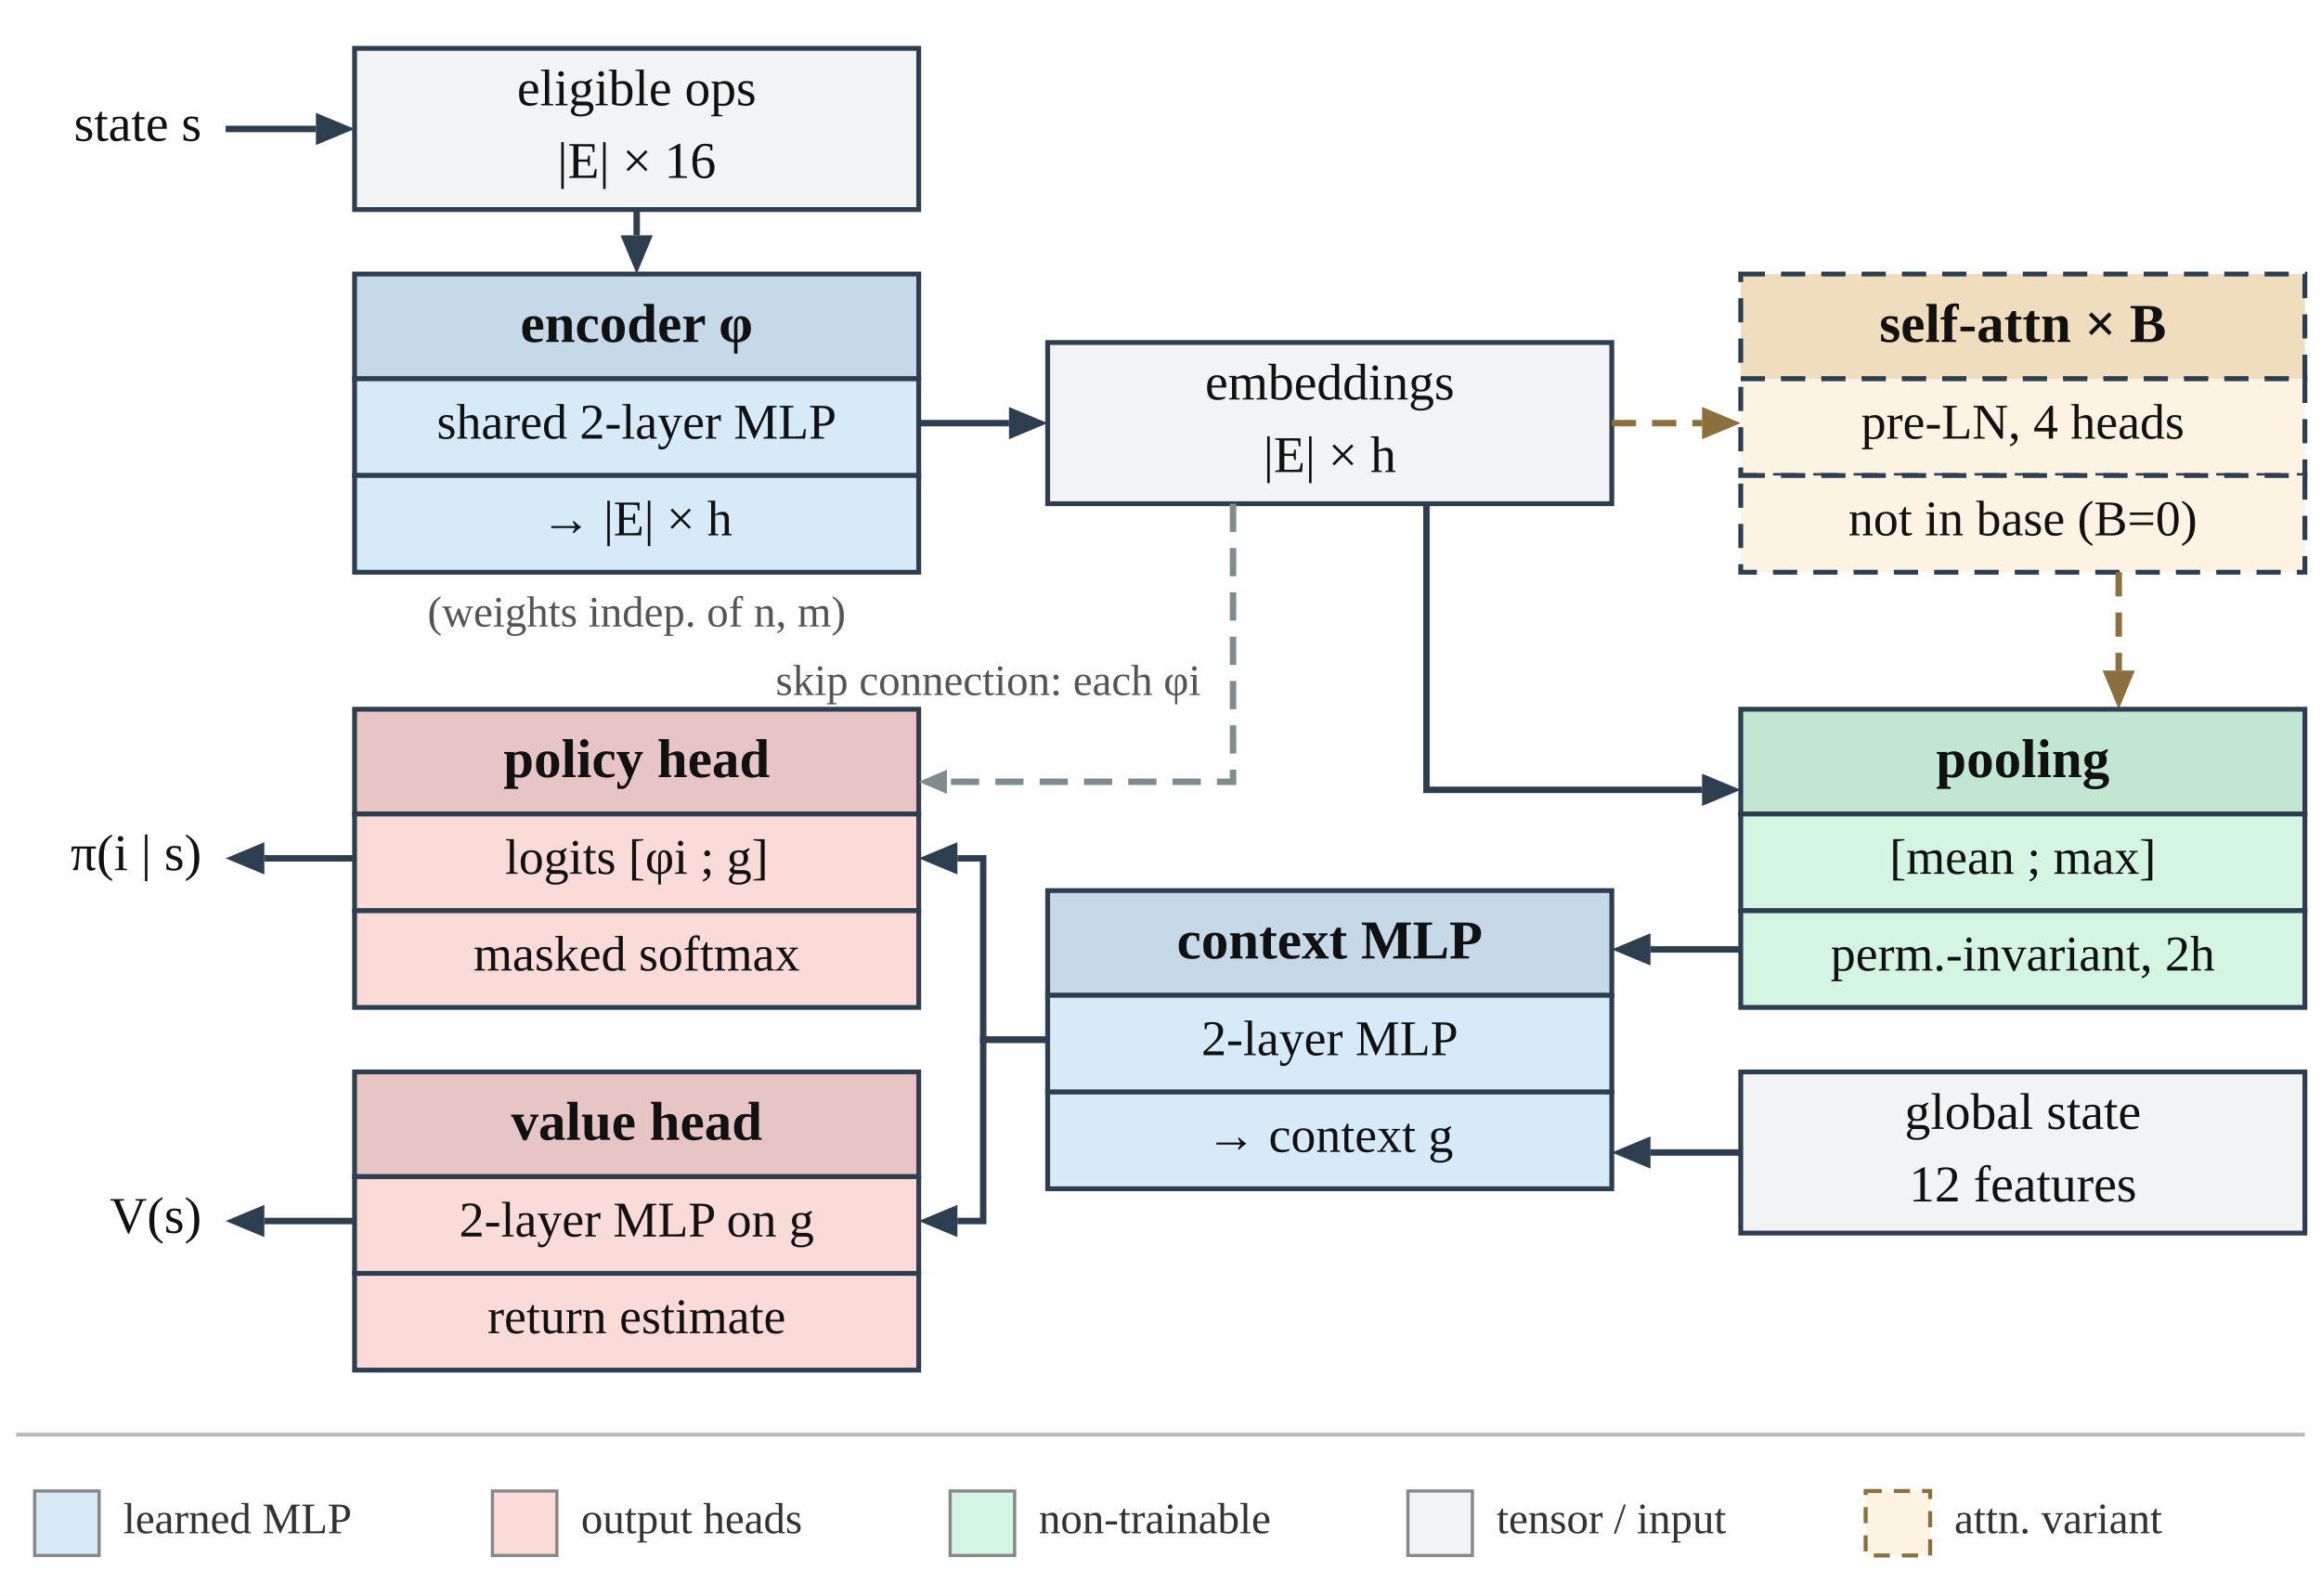
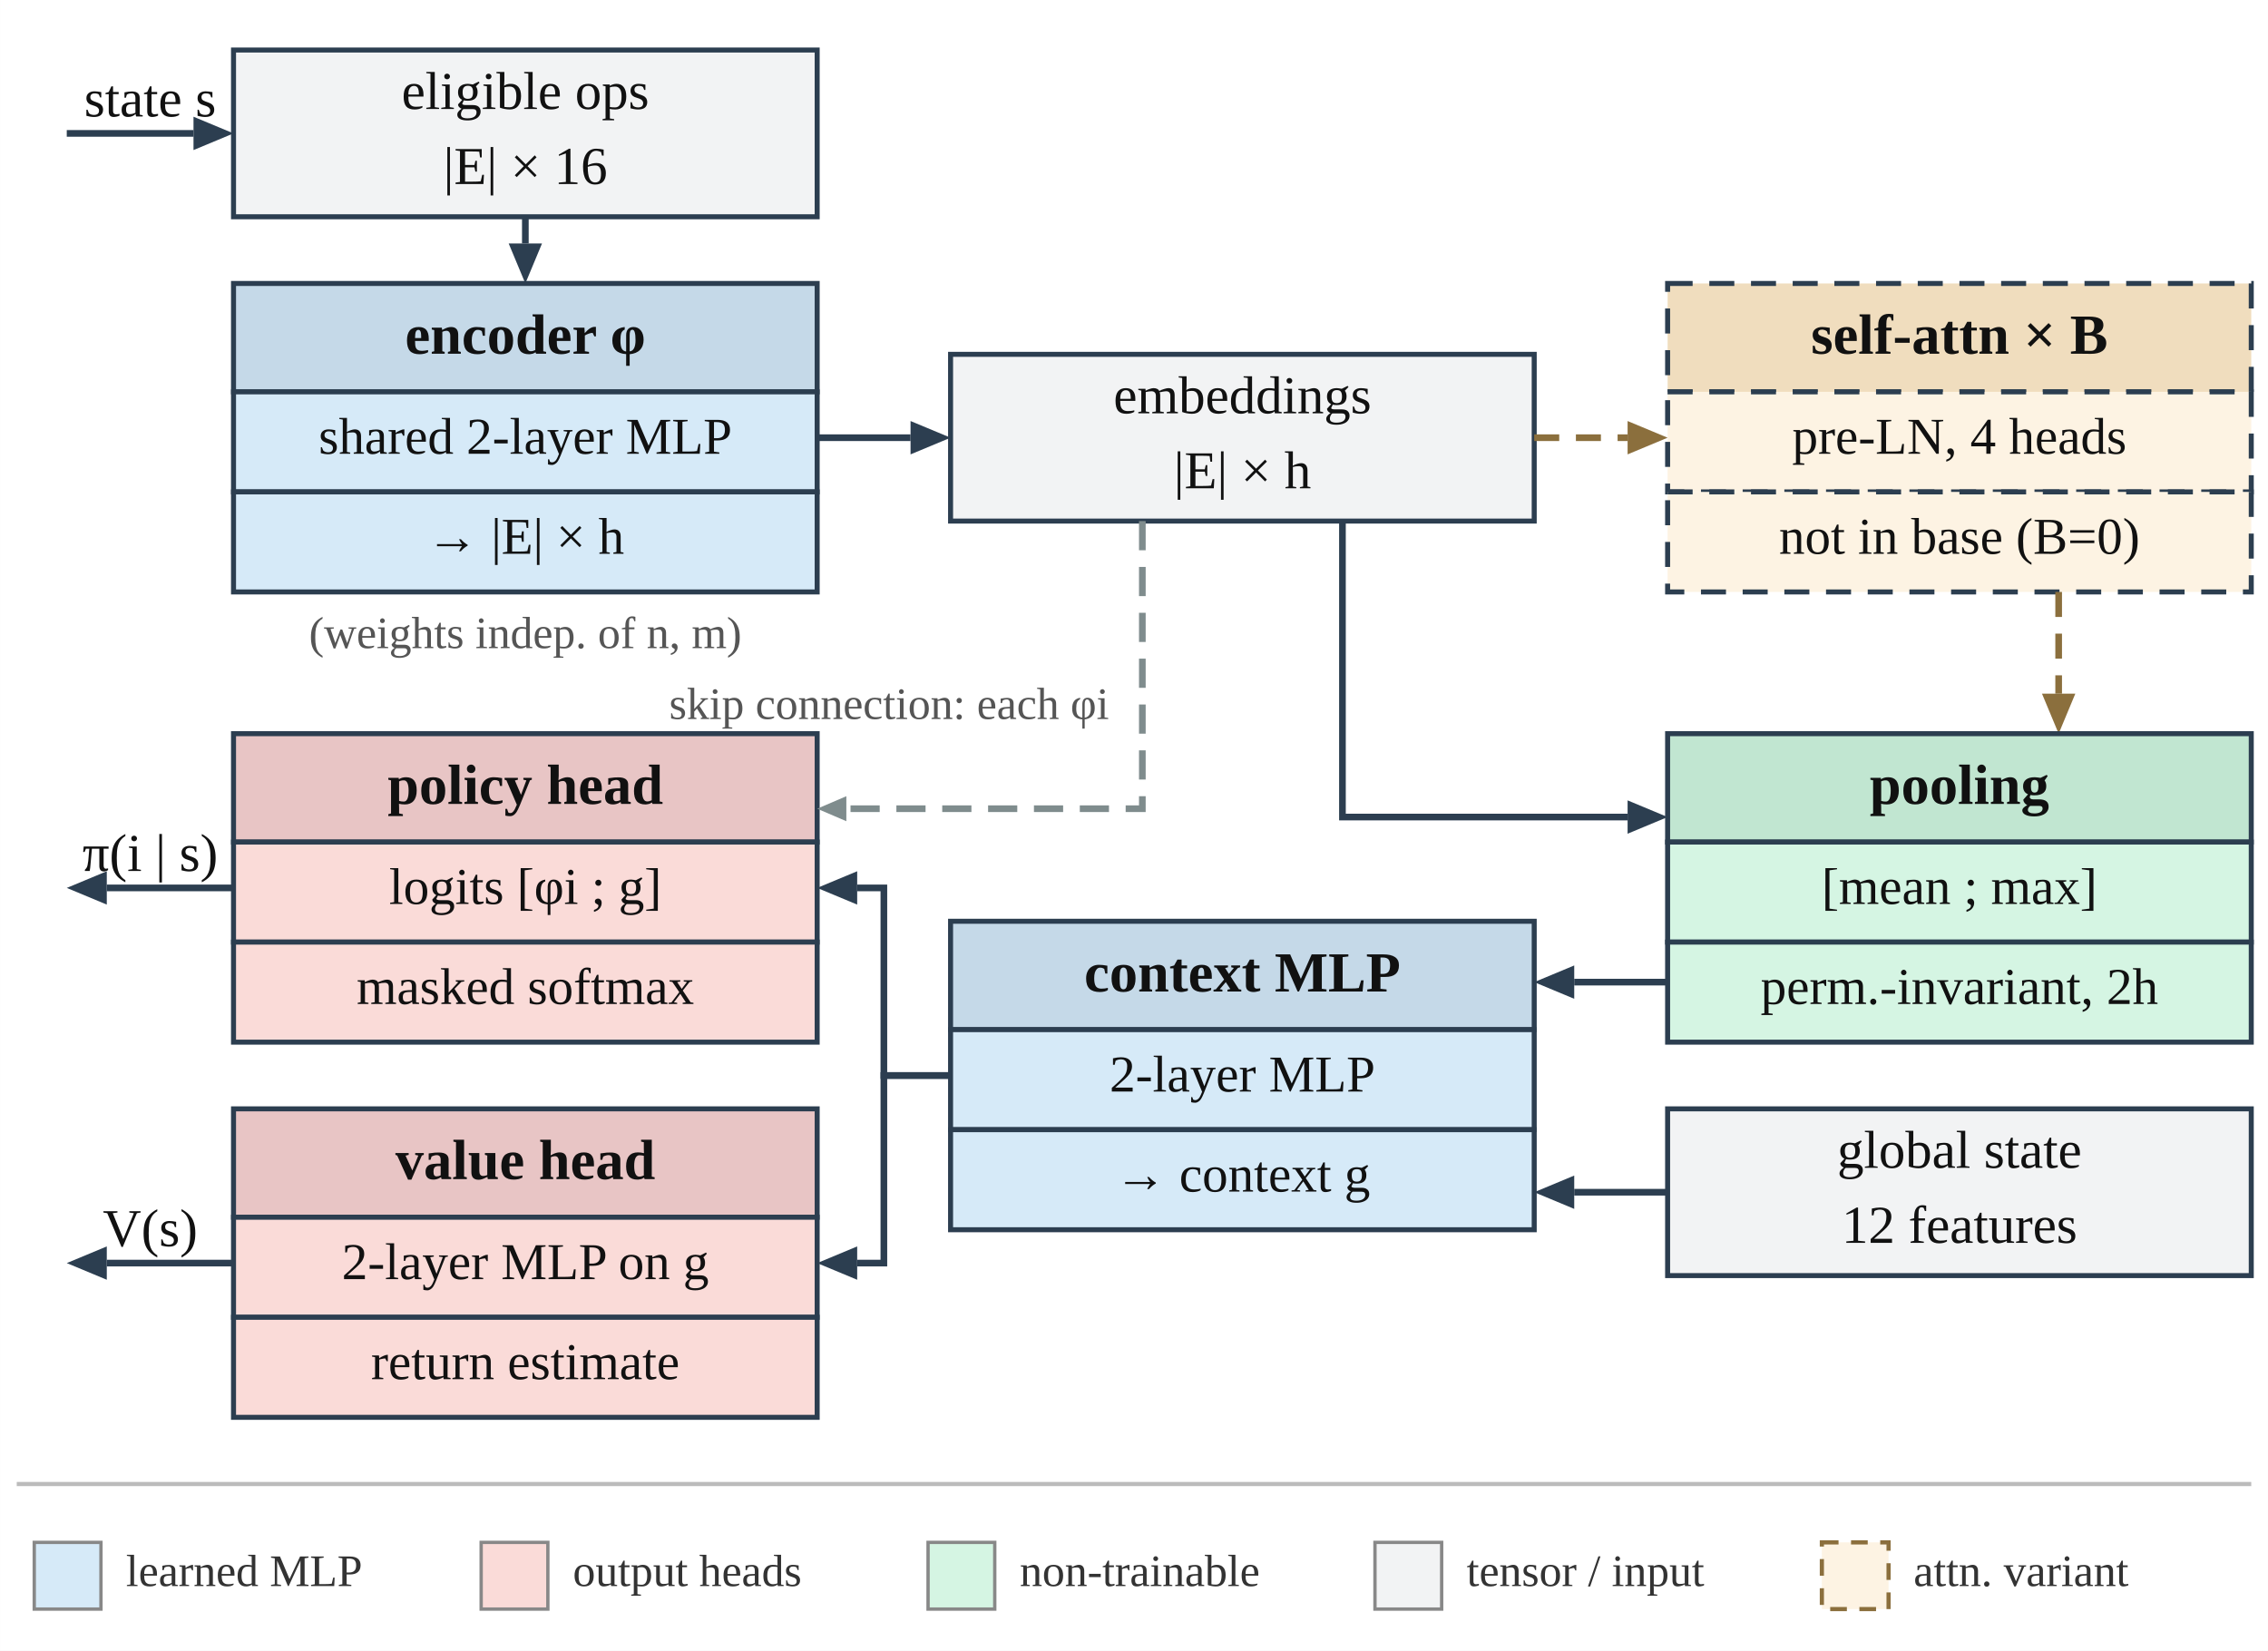
- <svg xmlns="http://www.w3.org/2000/svg" width="4.000in" height="2.750in" viewBox="0 0 288.0 198.0">
-   <rect width="288.0" height="198.0" fill="white" />
-   <rect x="44.0" y="6.0" width="70.0" height="20.0" fill="#F2F3F4" stroke="#2C3E50" stroke-width="0.6" />
-   <text x="79.0" y="11.6" text-anchor="middle" dominant-baseline="middle" font-size="6.4" font-weight="normal" fill="#111111" font-family="Times New Roman">eligible ops</text>
-   <text x="79.0" y="20.6" text-anchor="middle" dominant-baseline="middle" font-size="6.4" font-weight="normal" fill="#111111" font-family="Times New Roman">|E| × 16</text>
-   <line x1="28.0" y1="16.0" x2="39.2" y2="16.0" stroke="#2C3E50" stroke-width="0.8" />
-   <polygon points="39.2,14.0 44.0,16.0 39.2,18.0" fill="#2C3E50" />
-   <text x="25.0" y="16.0" text-anchor="end" dominant-baseline="middle" font-size="6.4" font-weight="normal" fill="#111111" font-family="Times New Roman">state s</text>
-   <line x1="79.0" y1="26.0" x2="79.0" y2="29.2" stroke="#2C3E50" stroke-width="0.8" />
-   <polygon points="77.0,29.2 79.0,34.0 81.0,29.2" fill="#2C3E50" />
-   <rect x="44.0" y="34.0" width="70.0" height="13.0" fill="#C5D9E8" stroke="#2C3E50" stroke-width="0.6" />
-   <text x="79.0" y="40.5" text-anchor="middle" dominant-baseline="middle" font-size="6.8" font-weight="bold" fill="#111111" font-family="Times New Roman">encoder φ</text>
-   <rect x="44.0" y="47.0" width="70.0" height="12.0" fill="#D6EAF8" stroke="#2C3E50" stroke-width="0.6" />
-   <text x="79.0" y="53.0" text-anchor="middle" dominant-baseline="middle" font-size="6.2" font-weight="normal" fill="#111111" font-family="Times New Roman">shared 2-layer MLP</text>
-   <rect x="44.0" y="59.0" width="70.0" height="12.0" fill="#D6EAF8" stroke="#2C3E50" stroke-width="0.6" />
-   <text x="79.0" y="65.0" text-anchor="middle" dominant-baseline="middle" font-size="6.2" font-weight="normal" fill="#111111" font-family="Times New Roman">→ |E| × h</text>
-   <text x="79.0" y="76.5" text-anchor="middle" dominant-baseline="middle" font-size="5.4" font-weight="normal" fill="#555555" font-family="Times New Roman">(weights indep. of n, m)</text>
-   <line x1="114.0" y1="52.5" x2="125.2" y2="52.5" stroke="#2C3E50" stroke-width="0.8" />
-   <polygon points="125.2,50.5 130.0,52.5 125.2,54.5" fill="#2C3E50" />
-   <rect x="130.0" y="42.5" width="70.0" height="20.0" fill="#F2F3F4" stroke="#2C3E50" stroke-width="0.6" />
-   <text x="165.0" y="48.1" text-anchor="middle" dominant-baseline="middle" font-size="6.4" font-weight="normal" fill="#111111" font-family="Times New Roman">embeddings</text>
-   <text x="165.0" y="57.1" text-anchor="middle" dominant-baseline="middle" font-size="6.4" font-weight="normal" fill="#111111" font-family="Times New Roman">|E| × h</text>
-   <rect x="216.0" y="34.0" width="70.0" height="13.0" fill="#F0DDBE" stroke="#2C3E50" stroke-width="0.6" stroke-dasharray="3,2" />
-   <text x="251.0" y="40.5" text-anchor="middle" dominant-baseline="middle" font-size="6.8" font-weight="bold" fill="#111111" font-family="Times New Roman">self-attn × B</text>
-   <rect x="216.0" y="47.0" width="70.0" height="12.0" fill="#FDF3E3" stroke="#2C3E50" stroke-width="0.6" stroke-dasharray="3,2" />
-   <text x="251.0" y="53.0" text-anchor="middle" dominant-baseline="middle" font-size="6.2" font-weight="normal" fill="#111111" font-family="Times New Roman">pre-LN, 4 heads</text>
-   <rect x="216.0" y="59.0" width="70.0" height="12.0" fill="#FDF3E3" stroke="#2C3E50" stroke-width="0.6" stroke-dasharray="3,2" />
-   <text x="251.0" y="65.0" text-anchor="middle" dominant-baseline="middle" font-size="6.2" font-weight="normal" fill="#111111" font-family="Times New Roman">not in base (B=0)</text>
-   <polyline points="177.0,62.5 177.0,98.0 211.2,98.0" fill="none" stroke="#2C3E50" stroke-width="0.8" />
-   <polygon points="211.2,96.0 216.0,98.0 211.2,100.0" fill="#2C3E50" />
-   <line x1="200.0" y1="52.5" x2="211.2" y2="52.5" stroke="#8B6F3D" stroke-width="0.8" stroke-dasharray="3,2" />
-   <polygon points="211.2,50.5 216.0,52.5 211.2,54.5" fill="#8B6F3D" />
-   <line x1="262.9" y1="71.0" x2="262.9" y2="83.2" stroke="#8B6F3D" stroke-width="0.8" stroke-dasharray="3,2" />
-   <polygon points="260.9,83.2 262.9,88.0 264.9,83.2" fill="#8B6F3D" />
-   <rect x="216.0" y="88.0" width="70.0" height="13.0" fill="#C1E6D1" stroke="#2C3E50" stroke-width="0.6" />
-   <text x="251.0" y="94.5" text-anchor="middle" dominant-baseline="middle" font-size="6.8" font-weight="bold" fill="#111111" font-family="Times New Roman">pooling</text>
-   <rect x="216.0" y="101.0" width="70.0" height="12.0" fill="#D5F5E3" stroke="#2C3E50" stroke-width="0.6" />
-   <text x="251.0" y="107.0" text-anchor="middle" dominant-baseline="middle" font-size="6.2" font-weight="normal" fill="#111111" font-family="Times New Roman">[mean ; max]</text>
-   <rect x="216.0" y="113.0" width="70.0" height="12.0" fill="#D5F5E3" stroke="#2C3E50" stroke-width="0.6" />
-   <text x="251.0" y="119.0" text-anchor="middle" dominant-baseline="middle" font-size="6.2" font-weight="normal" fill="#111111" font-family="Times New Roman">perm.-invariant, 2h</text>
-   <rect x="130.0" y="110.5" width="70.0" height="13.0" fill="#C5D9E8" stroke="#2C3E50" stroke-width="0.6" />
-   <text x="165.0" y="117.0" text-anchor="middle" dominant-baseline="middle" font-size="6.8" font-weight="bold" fill="#111111" font-family="Times New Roman">context MLP</text>
-   <rect x="130.0" y="123.5" width="70.0" height="12.0" fill="#D6EAF8" stroke="#2C3E50" stroke-width="0.6" />
-   <text x="165.0" y="129.5" text-anchor="middle" dominant-baseline="middle" font-size="6.2" font-weight="normal" fill="#111111" font-family="Times New Roman">2-layer MLP</text>
-   <rect x="130.0" y="135.5" width="70.0" height="12.0" fill="#D6EAF8" stroke="#2C3E50" stroke-width="0.6" />
-   <text x="165.0" y="141.5" text-anchor="middle" dominant-baseline="middle" font-size="6.2" font-weight="normal" fill="#111111" font-family="Times New Roman">→ context g</text>
-   <line x1="216.0" y1="117.8" x2="204.8" y2="117.8" stroke="#2C3E50" stroke-width="0.8" />
-   <polygon points="204.8,115.8 200.0,117.8 204.8,119.8" fill="#2C3E50" />
-   <rect x="44.0" y="88.0" width="70.0" height="13.0" fill="#E8C5C5" stroke="#2C3E50" stroke-width="0.6" />
-   <text x="79.0" y="94.5" text-anchor="middle" dominant-baseline="middle" font-size="6.8" font-weight="bold" fill="#111111" font-family="Times New Roman">policy head</text>
-   <rect x="44.0" y="101.0" width="70.0" height="12.0" fill="#FADBD8" stroke="#2C3E50" stroke-width="0.6" />
-   <text x="79.0" y="107.0" text-anchor="middle" dominant-baseline="middle" font-size="6.2" font-weight="normal" fill="#111111" font-family="Times New Roman">logits [φi ; g]</text>
-   <rect x="44.0" y="113.0" width="70.0" height="12.0" fill="#FADBD8" stroke="#2C3E50" stroke-width="0.6" />
-   <text x="79.0" y="119.0" text-anchor="middle" dominant-baseline="middle" font-size="6.2" font-weight="normal" fill="#111111" font-family="Times New Roman">masked softmax</text>
-   <rect x="44.0" y="133.0" width="70.0" height="13.0" fill="#E8C5C5" stroke="#2C3E50" stroke-width="0.6" />
-   <text x="79.0" y="139.5" text-anchor="middle" dominant-baseline="middle" font-size="6.8" font-weight="bold" fill="#111111" font-family="Times New Roman">value head</text>
-   <rect x="44.0" y="146.0" width="70.0" height="12.0" fill="#FADBD8" stroke="#2C3E50" stroke-width="0.6" />
-   <text x="79.0" y="152.0" text-anchor="middle" dominant-baseline="middle" font-size="6.2" font-weight="normal" fill="#111111" font-family="Times New Roman">2-layer MLP on g</text>
-   <rect x="44.0" y="158.0" width="70.0" height="12.0" fill="#FADBD8" stroke="#2C3E50" stroke-width="0.6" />
-   <text x="79.0" y="164.0" text-anchor="middle" dominant-baseline="middle" font-size="6.2" font-weight="normal" fill="#111111" font-family="Times New Roman">return estimate</text>
-   <polyline points="130.0,129.0 122.0,129.0 122.0,106.5 118.8,106.5" fill="none" stroke="#2C3E50" stroke-width="0.8" />
-   <polygon points="118.8,104.5 114.0,106.5 118.8,108.5" fill="#2C3E50" />
-   <polyline points="130.0,129.0 122.0,129.0 122.0,151.5 118.8,151.5" fill="none" stroke="#2C3E50" stroke-width="0.8" />
-   <polygon points="118.8,149.5 114.0,151.5 118.8,153.5" fill="#2C3E50" />
-   <line x1="44.0" y1="106.5" x2="32.8" y2="106.5" stroke="#2C3E50" stroke-width="0.8" />
-   <polygon points="32.8,104.5 28.0,106.5 32.8,108.5" fill="#2C3E50" />
-   <text x="25.0" y="106.5" text-anchor="end" dominant-baseline="middle" font-size="6.4" font-weight="normal" fill="#111111" font-family="Times New Roman">π(i | s)</text>
-   <line x1="44.0" y1="151.5" x2="32.8" y2="151.5" stroke="#2C3E50" stroke-width="0.8" />
-   <polygon points="32.8,149.5 28.0,151.5 32.8,153.5" fill="#2C3E50" />
-   <text x="25.0" y="151.5" text-anchor="end" dominant-baseline="middle" font-size="6.4" font-weight="normal" fill="#111111" font-family="Times New Roman">V(s)</text>
-   <rect x="216.0" y="133.0" width="70.0" height="20.0" fill="#F2F3F4" stroke="#2C3E50" stroke-width="0.6" />
-   <text x="251.0" y="138.6" text-anchor="middle" dominant-baseline="middle" font-size="6.4" font-weight="normal" fill="#111111" font-family="Times New Roman">global state</text>
-   <text x="251.0" y="147.6" text-anchor="middle" dominant-baseline="middle" font-size="6.4" font-weight="normal" fill="#111111" font-family="Times New Roman">12 features</text>
-   <line x1="216.0" y1="143.0" x2="204.8" y2="143.0" stroke="#2C3E50" stroke-width="0.8" />
-   <polygon points="204.8,141.0 200.0,143.0 204.8,145.0" fill="#2C3E50" />
-   <polyline points="153.0,62.5 153.0,97.0 117.5,97.0" fill="none" stroke="#7F8C8D" stroke-width="0.8" stroke-dasharray="3.5,2" />
-   <polygon points="117.5,95.5 114.0,97.0 117.5,98.5" fill="#7F8C8D" />
-   <text x="149.0" y="85.0" text-anchor="end" dominant-baseline="middle" font-size="5.4" font-weight="normal" fill="#555555" font-family="Times New Roman">skip connection: each φi</text>
-   <line x1="2" y1="178.0" x2="286.0" y2="178.0" stroke="#BBBBBB" stroke-width="0.5" />
-   <rect x="4.3" y="185.0" width="8.0" height="8.0" fill="#D6EAF8" stroke="#888888" stroke-width="0.4" />
-   <text x="15.3" y="189.0" text-anchor="start" dominant-baseline="middle" font-size="5.4" font-weight="normal" fill="#333333" font-family="Times New Roman">learned MLP</text>
-   <rect x="61.1" y="185.0" width="8.0" height="8.0" fill="#FADBD8" stroke="#888888" stroke-width="0.4" />
-   <text x="72.1" y="189.0" text-anchor="start" dominant-baseline="middle" font-size="5.4" font-weight="normal" fill="#333333" font-family="Times New Roman">output heads</text>
-   <rect x="117.9" y="185.0" width="8.0" height="8.0" fill="#D5F5E3" stroke="#888888" stroke-width="0.4" />
-   <text x="128.9" y="189.0" text-anchor="start" dominant-baseline="middle" font-size="5.4" font-weight="normal" fill="#333333" font-family="Times New Roman">non-trainable</text>
-   <rect x="174.7" y="185.0" width="8.0" height="8.0" fill="#F2F3F4" stroke="#888888" stroke-width="0.4" />
-   <text x="185.7" y="189.0" text-anchor="start" dominant-baseline="middle" font-size="5.4" font-weight="normal" fill="#333333" font-family="Times New Roman">tensor / input</text>
-   <rect x="231.5" y="185.0" width="8.0" height="8.0" fill="#FDF3E3" stroke="#8B6F3D" stroke-width="0.5" stroke-dasharray="2,1.5" />
-   <text x="242.5" y="189.0" text-anchor="start" dominant-baseline="middle" font-size="5.4" font-weight="normal" fill="#333333" font-family="Times New Roman">attn. variant</text>
+ <svg xmlns="http://www.w3.org/2000/svg" width="3.778in" height="2.750in" viewBox="0 0 272.0 198.0">
+   <rect width="272.0" height="198.0" fill="white" />
+   <rect x="28.0" y="6.0" width="70.0" height="20.0" fill="#F2F3F4" stroke="#2C3E50" stroke-width="0.6" />
+   <text x="63.0" y="11.6" text-anchor="middle" dominant-baseline="middle" font-size="6.4" font-weight="normal" fill="#111111" font-family="Times New Roman">eligible ops</text>
+   <text x="63.0" y="20.6" text-anchor="middle" dominant-baseline="middle" font-size="6.4" font-weight="normal" fill="#111111" font-family="Times New Roman">|E| × 16</text>
+   <line x1="8.0" y1="16.0" x2="23.2" y2="16.0" stroke="#2C3E50" stroke-width="0.8" />
+   <polygon points="23.2,14.0 28.0,16.0 23.2,18.0" fill="#2C3E50" />
+   <text x="18.0" y="12.5" text-anchor="middle" dominant-baseline="middle" font-size="6.4" font-weight="normal" fill="#111111" font-family="Times New Roman">state s</text>
+   <line x1="63.0" y1="26.0" x2="63.0" y2="29.2" stroke="#2C3E50" stroke-width="0.8" />
+   <polygon points="61.0,29.2 63.0,34.0 65.0,29.2" fill="#2C3E50" />
+   <rect x="28.0" y="34.0" width="70.0" height="13.0" fill="#C5D9E8" stroke="#2C3E50" stroke-width="0.6" />
+   <text x="63.0" y="40.5" text-anchor="middle" dominant-baseline="middle" font-size="6.8" font-weight="bold" fill="#111111" font-family="Times New Roman">encoder φ</text>
+   <rect x="28.0" y="47.0" width="70.0" height="12.0" fill="#D6EAF8" stroke="#2C3E50" stroke-width="0.6" />
+   <text x="63.0" y="53.0" text-anchor="middle" dominant-baseline="middle" font-size="6.2" font-weight="normal" fill="#111111" font-family="Times New Roman">shared 2-layer MLP</text>
+   <rect x="28.0" y="59.0" width="70.0" height="12.0" fill="#D6EAF8" stroke="#2C3E50" stroke-width="0.6" />
+   <text x="63.0" y="65.0" text-anchor="middle" dominant-baseline="middle" font-size="6.2" font-weight="normal" fill="#111111" font-family="Times New Roman">→ |E| × h</text>
+   <text x="63.0" y="76.5" text-anchor="middle" dominant-baseline="middle" font-size="5.4" font-weight="normal" fill="#555555" font-family="Times New Roman">(weights indep. of n, m)</text>
+   <line x1="98.0" y1="52.5" x2="109.2" y2="52.5" stroke="#2C3E50" stroke-width="0.8" />
+   <polygon points="109.2,50.5 114.0,52.5 109.2,54.5" fill="#2C3E50" />
+   <rect x="114.0" y="42.5" width="70.0" height="20.0" fill="#F2F3F4" stroke="#2C3E50" stroke-width="0.6" />
+   <text x="149.0" y="48.1" text-anchor="middle" dominant-baseline="middle" font-size="6.4" font-weight="normal" fill="#111111" font-family="Times New Roman">embeddings</text>
+   <text x="149.0" y="57.1" text-anchor="middle" dominant-baseline="middle" font-size="6.4" font-weight="normal" fill="#111111" font-family="Times New Roman">|E| × h</text>
+   <rect x="200.0" y="34.0" width="70.0" height="13.0" fill="#F0DDBE" stroke="#2C3E50" stroke-width="0.6" stroke-dasharray="3,2" />
+   <text x="235.0" y="40.5" text-anchor="middle" dominant-baseline="middle" font-size="6.8" font-weight="bold" fill="#111111" font-family="Times New Roman">self-attn × B</text>
+   <rect x="200.0" y="47.0" width="70.0" height="12.0" fill="#FDF3E3" stroke="#2C3E50" stroke-width="0.6" stroke-dasharray="3,2" />
+   <text x="235.0" y="53.0" text-anchor="middle" dominant-baseline="middle" font-size="6.2" font-weight="normal" fill="#111111" font-family="Times New Roman">pre-LN, 4 heads</text>
+   <rect x="200.0" y="59.0" width="70.0" height="12.0" fill="#FDF3E3" stroke="#2C3E50" stroke-width="0.6" stroke-dasharray="3,2" />
+   <text x="235.0" y="65.0" text-anchor="middle" dominant-baseline="middle" font-size="6.2" font-weight="normal" fill="#111111" font-family="Times New Roman">not in base (B=0)</text>
+   <polyline points="161.0,62.5 161.0,98.0 195.2,98.0" fill="none" stroke="#2C3E50" stroke-width="0.8" />
+   <polygon points="195.2,96.0 200.0,98.0 195.2,100.0" fill="#2C3E50" />
+   <line x1="184.0" y1="52.5" x2="195.2" y2="52.5" stroke="#8B6F3D" stroke-width="0.8" stroke-dasharray="3,2" />
+   <polygon points="195.2,50.5 200.0,52.5 195.2,54.5" fill="#8B6F3D" />
+   <line x1="246.9" y1="71.0" x2="246.9" y2="83.2" stroke="#8B6F3D" stroke-width="0.8" stroke-dasharray="3,2" />
+   <polygon points="244.9,83.2 246.9,88.0 248.9,83.2" fill="#8B6F3D" />
+   <rect x="200.0" y="88.0" width="70.0" height="13.0" fill="#C1E6D1" stroke="#2C3E50" stroke-width="0.6" />
+   <text x="235.0" y="94.5" text-anchor="middle" dominant-baseline="middle" font-size="6.8" font-weight="bold" fill="#111111" font-family="Times New Roman">pooling</text>
+   <rect x="200.0" y="101.0" width="70.0" height="12.0" fill="#D5F5E3" stroke="#2C3E50" stroke-width="0.6" />
+   <text x="235.0" y="107.0" text-anchor="middle" dominant-baseline="middle" font-size="6.2" font-weight="normal" fill="#111111" font-family="Times New Roman">[mean ; max]</text>
+   <rect x="200.0" y="113.0" width="70.0" height="12.0" fill="#D5F5E3" stroke="#2C3E50" stroke-width="0.6" />
+   <text x="235.0" y="119.0" text-anchor="middle" dominant-baseline="middle" font-size="6.2" font-weight="normal" fill="#111111" font-family="Times New Roman">perm.-invariant, 2h</text>
+   <rect x="114.0" y="110.5" width="70.0" height="13.0" fill="#C5D9E8" stroke="#2C3E50" stroke-width="0.6" />
+   <text x="149.0" y="117.0" text-anchor="middle" dominant-baseline="middle" font-size="6.8" font-weight="bold" fill="#111111" font-family="Times New Roman">context MLP</text>
+   <rect x="114.0" y="123.5" width="70.0" height="12.0" fill="#D6EAF8" stroke="#2C3E50" stroke-width="0.6" />
+   <text x="149.0" y="129.5" text-anchor="middle" dominant-baseline="middle" font-size="6.2" font-weight="normal" fill="#111111" font-family="Times New Roman">2-layer MLP</text>
+   <rect x="114.0" y="135.5" width="70.0" height="12.0" fill="#D6EAF8" stroke="#2C3E50" stroke-width="0.6" />
+   <text x="149.0" y="141.5" text-anchor="middle" dominant-baseline="middle" font-size="6.2" font-weight="normal" fill="#111111" font-family="Times New Roman">→ context g</text>
+   <line x1="200.0" y1="117.8" x2="188.8" y2="117.8" stroke="#2C3E50" stroke-width="0.8" />
+   <polygon points="188.8,115.8 184.0,117.8 188.8,119.8" fill="#2C3E50" />
+   <rect x="28.0" y="88.0" width="70.0" height="13.0" fill="#E8C5C5" stroke="#2C3E50" stroke-width="0.6" />
+   <text x="63.0" y="94.5" text-anchor="middle" dominant-baseline="middle" font-size="6.8" font-weight="bold" fill="#111111" font-family="Times New Roman">policy head</text>
+   <rect x="28.0" y="101.0" width="70.0" height="12.0" fill="#FADBD8" stroke="#2C3E50" stroke-width="0.6" />
+   <text x="63.0" y="107.0" text-anchor="middle" dominant-baseline="middle" font-size="6.2" font-weight="normal" fill="#111111" font-family="Times New Roman">logits [φi ; g]</text>
+   <rect x="28.0" y="113.0" width="70.0" height="12.0" fill="#FADBD8" stroke="#2C3E50" stroke-width="0.6" />
+   <text x="63.0" y="119.0" text-anchor="middle" dominant-baseline="middle" font-size="6.2" font-weight="normal" fill="#111111" font-family="Times New Roman">masked softmax</text>
+   <rect x="28.0" y="133.0" width="70.0" height="13.0" fill="#E8C5C5" stroke="#2C3E50" stroke-width="0.6" />
+   <text x="63.0" y="139.5" text-anchor="middle" dominant-baseline="middle" font-size="6.8" font-weight="bold" fill="#111111" font-family="Times New Roman">value head</text>
+   <rect x="28.0" y="146.0" width="70.0" height="12.0" fill="#FADBD8" stroke="#2C3E50" stroke-width="0.6" />
+   <text x="63.0" y="152.0" text-anchor="middle" dominant-baseline="middle" font-size="6.2" font-weight="normal" fill="#111111" font-family="Times New Roman">2-layer MLP on g</text>
+   <rect x="28.0" y="158.0" width="70.0" height="12.0" fill="#FADBD8" stroke="#2C3E50" stroke-width="0.6" />
+   <text x="63.0" y="164.0" text-anchor="middle" dominant-baseline="middle" font-size="6.2" font-weight="normal" fill="#111111" font-family="Times New Roman">return estimate</text>
+   <polyline points="114.0,129.0 106.0,129.0 106.0,106.5 102.8,106.5" fill="none" stroke="#2C3E50" stroke-width="0.8" />
+   <polygon points="102.8,104.5 98.0,106.5 102.8,108.5" fill="#2C3E50" />
+   <polyline points="114.0,129.0 106.0,129.0 106.0,151.5 102.8,151.5" fill="none" stroke="#2C3E50" stroke-width="0.8" />
+   <polygon points="102.8,149.5 98.0,151.5 102.8,153.5" fill="#2C3E50" />
+   <line x1="28.0" y1="106.5" x2="12.8" y2="106.5" stroke="#2C3E50" stroke-width="0.8" />
+   <polygon points="12.8,104.5 8.0,106.5 12.8,108.5" fill="#2C3E50" />
+   <text x="18.0" y="103.0" text-anchor="middle" dominant-baseline="middle" font-size="6.4" font-weight="normal" fill="#111111" font-family="Times New Roman">π(i | s)</text>
+   <line x1="28.0" y1="151.5" x2="12.8" y2="151.5" stroke="#2C3E50" stroke-width="0.8" />
+   <polygon points="12.8,149.5 8.0,151.5 12.8,153.5" fill="#2C3E50" />
+   <text x="18.0" y="148.0" text-anchor="middle" dominant-baseline="middle" font-size="6.4" font-weight="normal" fill="#111111" font-family="Times New Roman">V(s)</text>
+   <rect x="200.0" y="133.0" width="70.0" height="20.0" fill="#F2F3F4" stroke="#2C3E50" stroke-width="0.6" />
+   <text x="235.0" y="138.6" text-anchor="middle" dominant-baseline="middle" font-size="6.4" font-weight="normal" fill="#111111" font-family="Times New Roman">global state</text>
+   <text x="235.0" y="147.6" text-anchor="middle" dominant-baseline="middle" font-size="6.4" font-weight="normal" fill="#111111" font-family="Times New Roman">12 features</text>
+   <line x1="200.0" y1="143.0" x2="188.8" y2="143.0" stroke="#2C3E50" stroke-width="0.8" />
+   <polygon points="188.8,141.0 184.0,143.0 188.8,145.0" fill="#2C3E50" />
+   <polyline points="137.0,62.5 137.0,97.0 101.5,97.0" fill="none" stroke="#7F8C8D" stroke-width="0.8" stroke-dasharray="3.5,2" />
+   <polygon points="101.5,95.5 98.0,97.0 101.5,98.5" fill="#7F8C8D" />
+   <text x="133.0" y="85.0" text-anchor="end" dominant-baseline="middle" font-size="5.4" font-weight="normal" fill="#555555" font-family="Times New Roman">skip connection: each φi</text>
+   <line x1="2" y1="178.0" x2="270.0" y2="178.0" stroke="#BBBBBB" stroke-width="0.5" />
+   <rect x="4.1" y="185.0" width="8.0" height="8.0" fill="#D6EAF8" stroke="#888888" stroke-width="0.4" />
+   <text x="15.1" y="189.0" text-anchor="start" dominant-baseline="middle" font-size="5.4" font-weight="normal" fill="#333333" font-family="Times New Roman">learned MLP</text>
+   <rect x="57.7" y="185.0" width="8.0" height="8.0" fill="#FADBD8" stroke="#888888" stroke-width="0.4" />
+   <text x="68.7" y="189.0" text-anchor="start" dominant-baseline="middle" font-size="5.4" font-weight="normal" fill="#333333" font-family="Times New Roman">output heads</text>
+   <rect x="111.3" y="185.0" width="8.0" height="8.0" fill="#D5F5E3" stroke="#888888" stroke-width="0.4" />
+   <text x="122.3" y="189.0" text-anchor="start" dominant-baseline="middle" font-size="5.4" font-weight="normal" fill="#333333" font-family="Times New Roman">non-trainable</text>
+   <rect x="164.9" y="185.0" width="8.0" height="8.0" fill="#F2F3F4" stroke="#888888" stroke-width="0.4" />
+   <text x="175.9" y="189.0" text-anchor="start" dominant-baseline="middle" font-size="5.4" font-weight="normal" fill="#333333" font-family="Times New Roman">tensor / input</text>
+   <rect x="218.5" y="185.0" width="8.0" height="8.0" fill="#FDF3E3" stroke="#8B6F3D" stroke-width="0.5" stroke-dasharray="2,1.5" />
+   <text x="229.5" y="189.0" text-anchor="start" dominant-baseline="middle" font-size="5.4" font-weight="normal" fill="#333333" font-family="Times New Roman">attn. variant</text>
</svg>
